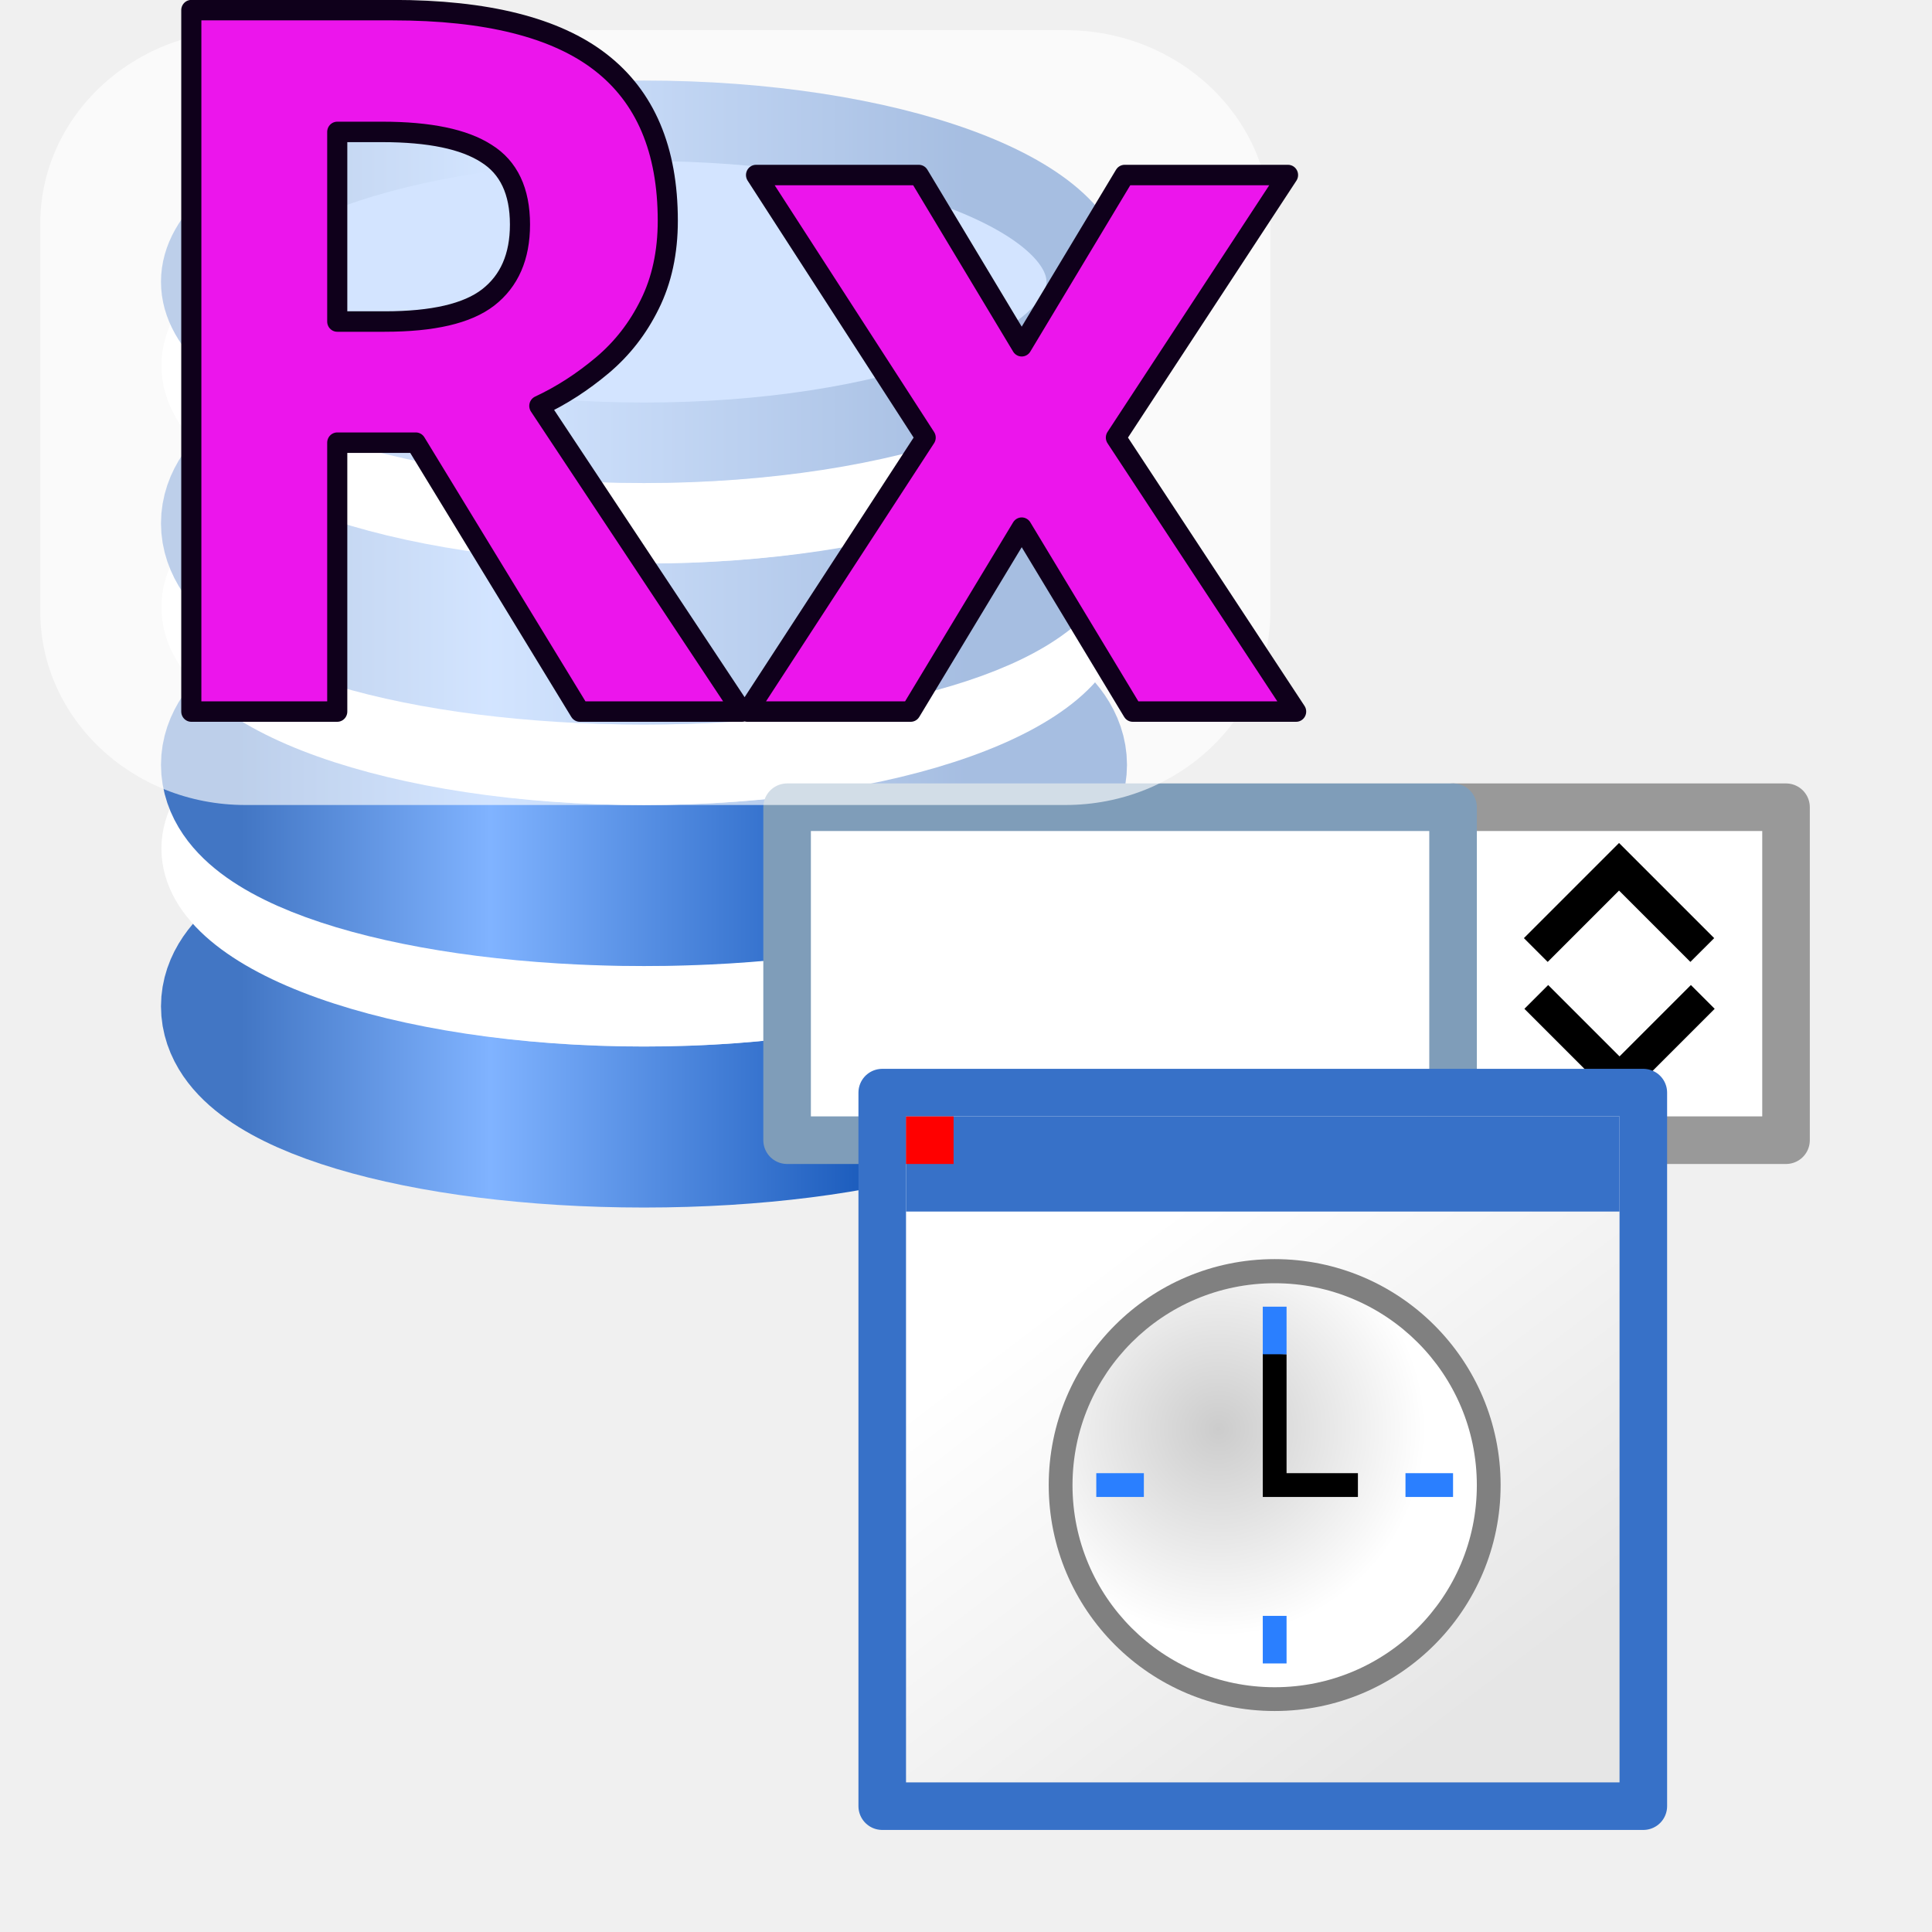
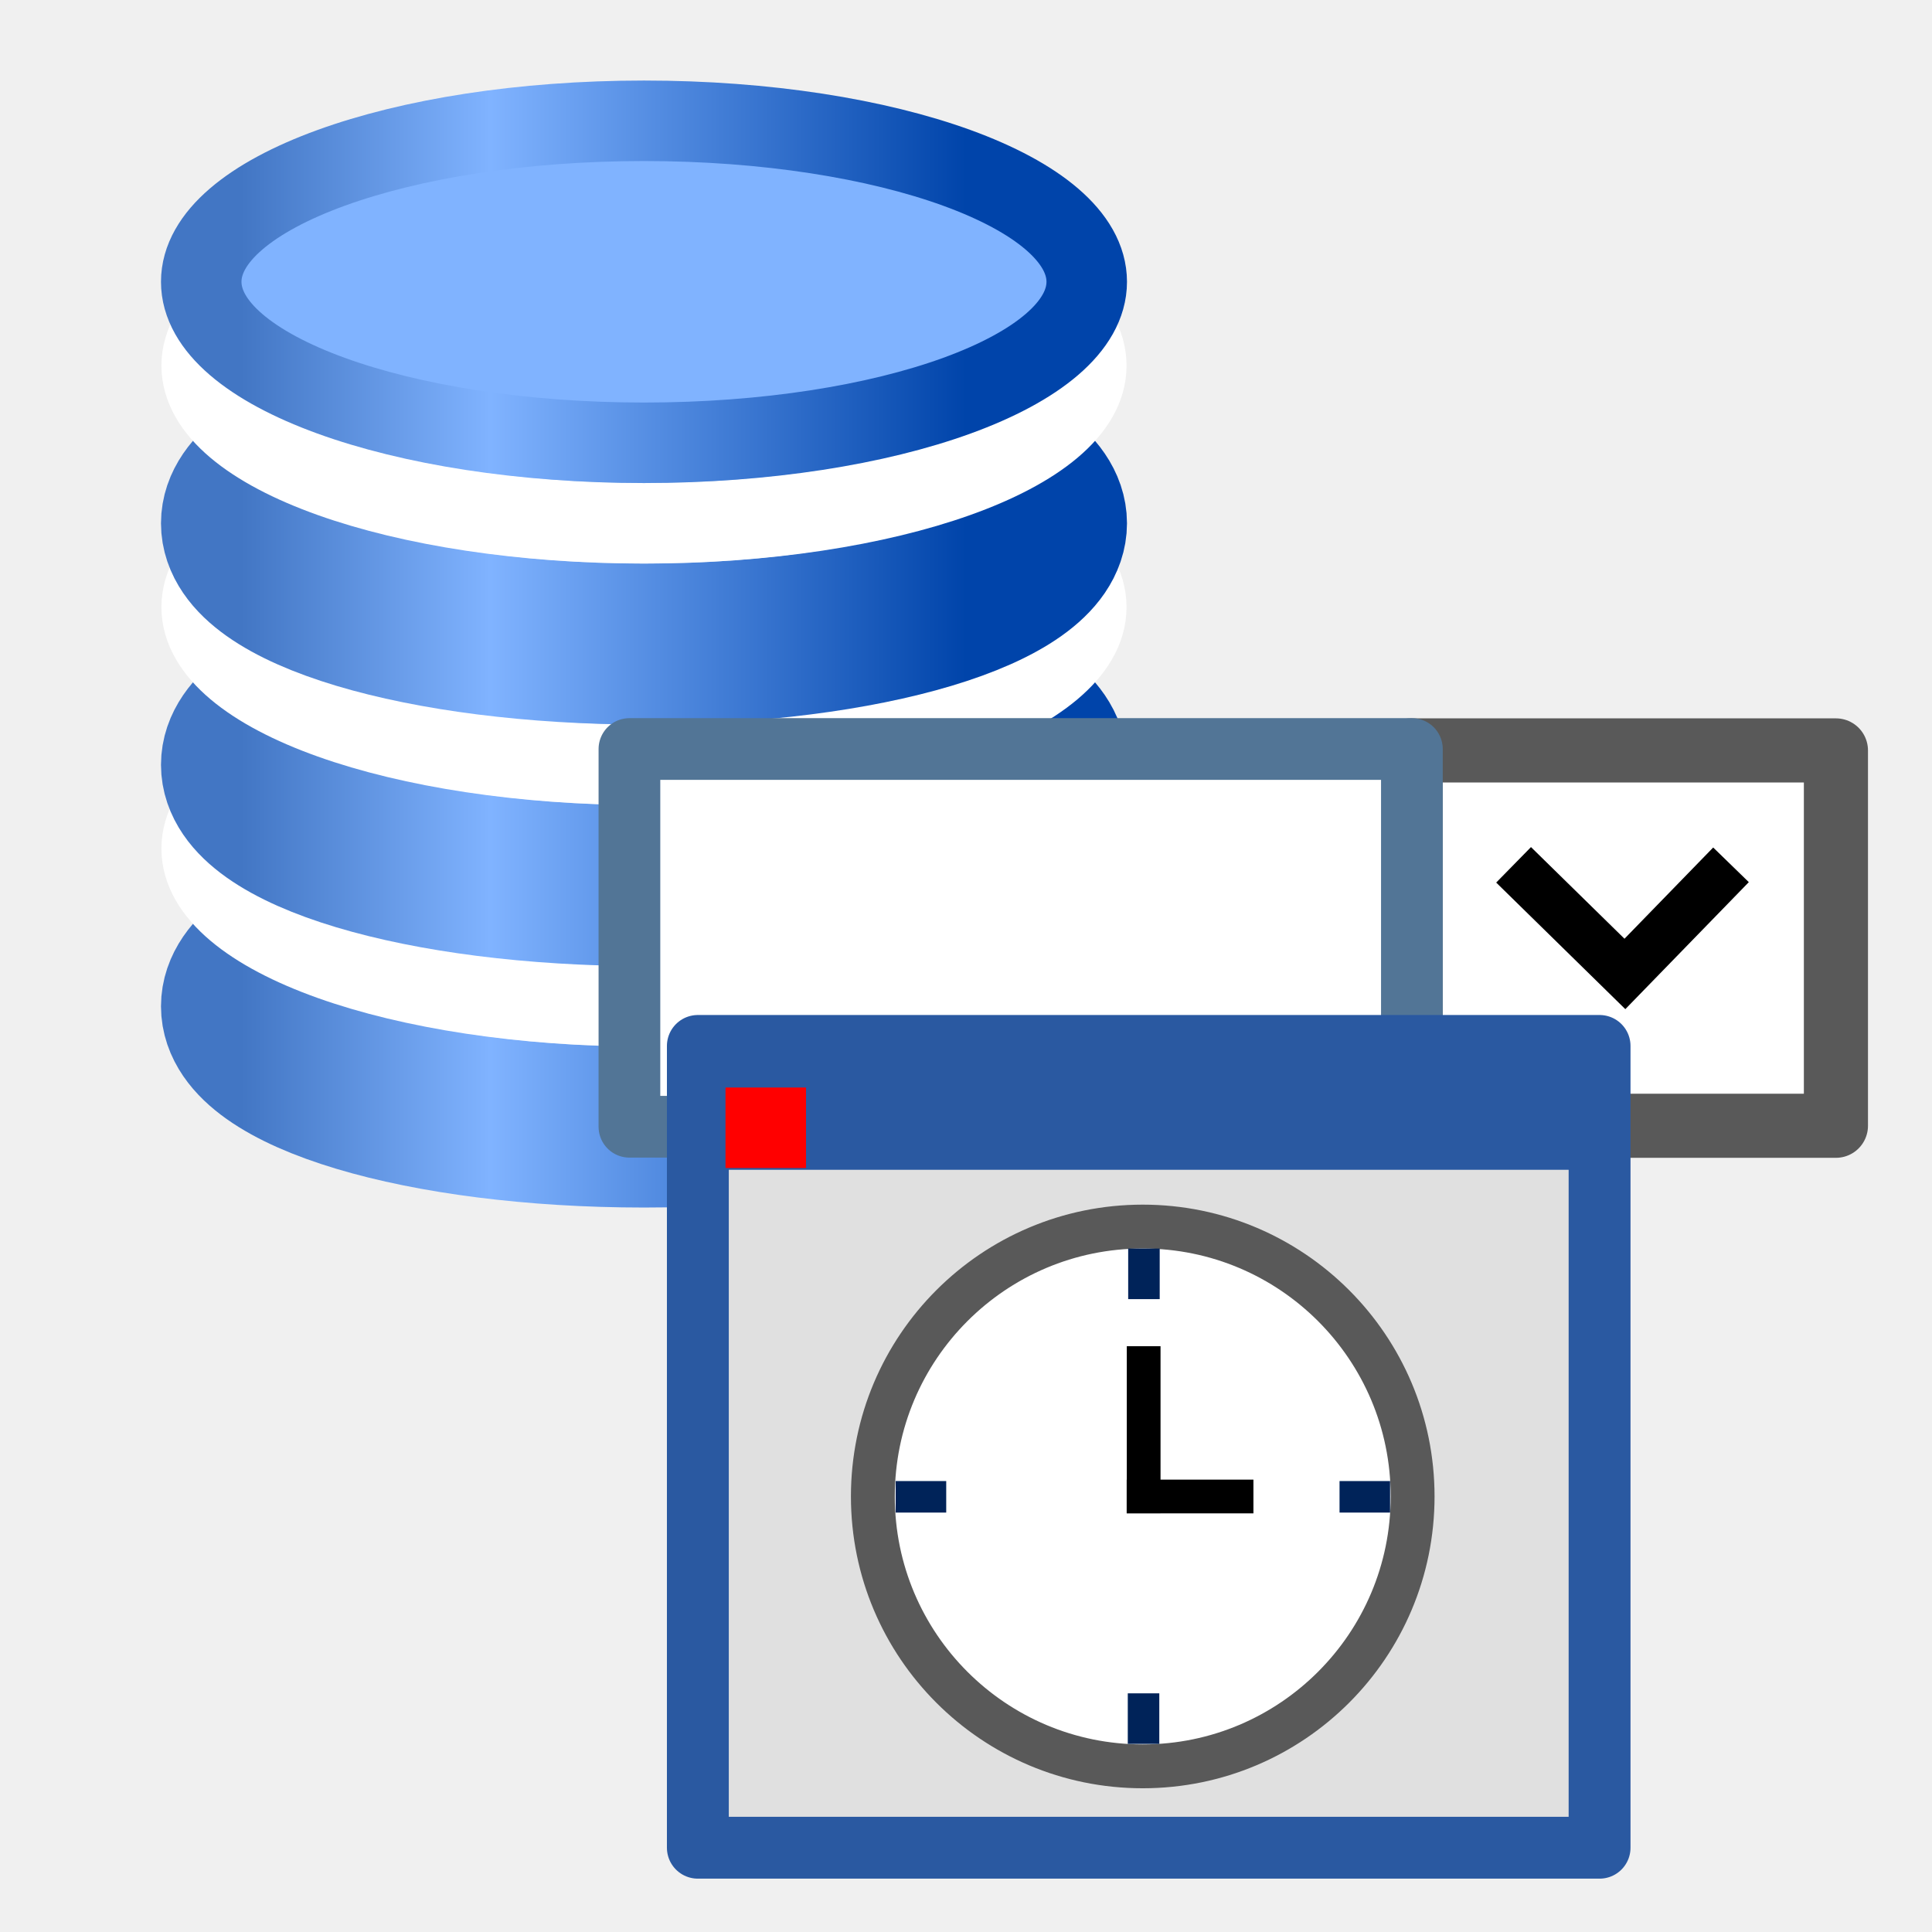
<svg xmlns="http://www.w3.org/2000/svg" xmlns:xlink="http://www.w3.org/1999/xlink" width="48" height="48" viewBox="0 0 48 48" version="1.1" id="svg106">
  <defs id="defs100">
    <linearGradient xlink:href="#linearGradient914" id="linearGradient226" gradientUnits="userSpaceOnUse" gradientTransform="matrix(2,0,0,2,-36.91964,-1051.532)" x1="3" y1="1035.362" x2="12" y2="1035.362" />
    <linearGradient id="linearGradient914">
      <stop style="stop-color:#4276c4;stop-opacity:1;" offset="0" id="stop910" />
      <stop id="stop916" offset="0.344" style="stop-color:#80b3ff;stop-opacity:1" />
      <stop style="stop-color:#0044aa;stop-opacity:1" offset="1" id="stop912" />
    </linearGradient>
    <linearGradient gradientTransform="matrix(2,0,0,2,-36.91964,-1057.532)" y2="1035.362" x2="12" y1="1035.362" x1="3" gradientUnits="userSpaceOnUse" id="linearGradient932" xlink:href="#linearGradient914" />
    <linearGradient y2="1035.362" x2="12" y1="1035.362" x1="3" gradientTransform="matrix(2,0,0,2,-36.91964,-1063.532)" gradientUnits="userSpaceOnUse" id="linearGradient936" xlink:href="#linearGradient914" />
    <linearGradient xlink:href="#linearGradient914" id="linearGradient208" gradientUnits="userSpaceOnUse" gradientTransform="matrix(2,0,0,2,-36.91964,-1051.532)" x1="3" y1="1035.362" x2="12" y2="1035.362" />
-     <linearGradient y2="1035.99" x2="7.263" y1="1047.649" x1="16.737" gradientTransform="matrix(1.688889,0,0,1.583334,2.733328,-612.8786)" gradientUnits="userSpaceOnUse" id="linearGradient841" xlink:href="#linearGradient968" />
-     <linearGradient id="linearGradient968">
-       <stop id="stop964" offset="0" style="stop-color:#e6e6e6;stop-opacity:1" />
-       <stop id="stop966" offset="1" style="stop-color:#ffffff;stop-opacity:1" />
-     </linearGradient>
-     <radialGradient r="9" fy="1036.997" fx="8.801" cy="1036.997" cx="8.801" gradientTransform="matrix(0.2098674,0.9436625,-0.9444404,0.2097004,954.6737,809.7461)" gradientUnits="userSpaceOnUse" id="radialGradient933" xlink:href="#linearGradient890" />
-     <linearGradient id="linearGradient890">
-       <stop id="stop886" offset="0" style="stop-color:#cccccc;stop-opacity:1" />
-       <stop id="stop888" offset="1" style="stop-color:#ffffff;stop-opacity:1" />
-     </linearGradient>
  </defs>
-   <g id="layer7">
-     <g id="g545">
-       <rect y="284.3" x="0" height="48" width="48" id="rect110" style="fill:none;fill-rule:evenodd;stroke-width:0.876" transform="translate(0,-284.3)" />
-       <g transform="translate(36.91964,-1005.192)" id="g899" style="display:inline">
-         <ellipse style="opacity:1;fill:#bdd1ec;fill-opacity:1;fill-rule:evenodd;stroke:url(#linearGradient208);stroke-width:4;stroke-linecap:round;stroke-linejoin:round;stroke-miterlimit:4;stroke-dasharray:none;stroke-dashoffset:0;stroke-opacity:1;paint-order:normal" id="ellipse880" cx="-20.92" cy="1030.193" rx="10" ry="3" />
-         <ellipse style="opacity:1;fill:#bdd1ec;fill-opacity:1;fill-rule:evenodd;stroke:#ffffff;stroke-width:2;stroke-linecap:round;stroke-linejoin:round;stroke-miterlimit:4;stroke-dasharray:none;stroke-dashoffset:0;stroke-opacity:1;paint-order:normal" id="ellipse878" cx="-20.92" cy="1026.275" rx="10.989" ry="3.917" />
-         <ellipse ry="3" rx="10" cy="1024.193" cx="-20.92" id="ellipse930" style="opacity:1;fill:#bdd1ec;fill-opacity:1;fill-rule:evenodd;stroke:url(#linearGradient932);stroke-width:4;stroke-linecap:round;stroke-linejoin:round;stroke-miterlimit:4;stroke-dasharray:none;stroke-dashoffset:0;stroke-opacity:1;paint-order:normal" />
-         <ellipse ry="3.917" rx="10.989" cy="1020.276" cx="-20.92" id="ellipse874" style="opacity:1;fill:#bdd1ec;fill-opacity:1;fill-rule:evenodd;stroke:#ffffff;stroke-width:2;stroke-linecap:round;stroke-linejoin:round;stroke-miterlimit:4;stroke-dasharray:none;stroke-dashoffset:0;stroke-opacity:1;paint-order:normal" />
-         <ellipse style="opacity:1;fill:#bdd1ec;fill-opacity:1;fill-rule:evenodd;stroke:url(#linearGradient936);stroke-width:4;stroke-linecap:round;stroke-linejoin:round;stroke-miterlimit:4;stroke-dasharray:none;stroke-dashoffset:0;stroke-opacity:1;paint-order:normal" id="ellipse934" cx="-20.92" cy="1018.193" rx="10" ry="3" />
-         <ellipse style="opacity:1;fill:#bdd1ec;fill-opacity:1;fill-rule:evenodd;stroke:#ffffff;stroke-width:2;stroke-linecap:round;stroke-linejoin:round;stroke-miterlimit:4;stroke-dasharray:none;stroke-dashoffset:0;stroke-opacity:1;paint-order:normal" id="ellipse858" cx="-20.92" cy="1014.276" rx="10.989" ry="3.917" />
-         <ellipse ry="4" rx="11" cy="1012.193" cx="-20.92" id="ellipse868" style="opacity:1;fill:#80b3ff;fill-opacity:1;fill-rule:evenodd;stroke:url(#linearGradient226);stroke-width:2;stroke-linecap:round;stroke-linejoin:round;stroke-miterlimit:4;stroke-dasharray:none;stroke-dashoffset:0;stroke-opacity:1;paint-order:normal" />
-       </g>
-       <g id="g360" transform="matrix(0.5909091,0,0,0.5909091,17.78246,18.28241)">
-         <rect transform="translate(0,-1004.362)" style="opacity:1;fill:#ffffff;fill-opacity:1;stroke:#999999;stroke-width:2;stroke-linecap:round;stroke-linejoin:round;stroke-miterlimit:4;stroke-dasharray:none;stroke-dashoffset:0;stroke-opacity:1;paint-order:normal" id="rect842" width="14" height="14" x="31" y="1007.362" />
-         <rect transform="translate(0,-1004.362)" style="opacity:1;fill:#ffffff;fill-opacity:1;fill-rule:evenodd;stroke:#7f9db9;stroke-width:2;stroke-linecap:round;stroke-linejoin:round;stroke-miterlimit:4;stroke-dasharray:none;stroke-dashoffset:0;stroke-opacity:1;paint-order:normal" id="rect848" width="28" height="14" x="3" y="1007.362" />
-         <g transform="translate(0,-1004.362)" id="g228">
-           <path style="opacity:1;fill:#000000;fill-opacity:1;stroke:#000000;stroke-width:0;stroke-linecap:butt;stroke-linejoin:round;stroke-miterlimit:4;stroke-dasharray:none;stroke-dashoffset:0;stroke-opacity:1;paint-order:normal" d="m 41,1014.838 -3,3 -3,-3 -1,1 4,4 4,-4 z" id="path863-9" />
-           <path style="opacity:1;fill:#000000;fill-opacity:1;stroke:#000000;stroke-width:0;stroke-linecap:butt;stroke-linejoin:round;stroke-miterlimit:4;stroke-dasharray:none;stroke-dashoffset:0;stroke-opacity:1;paint-order:normal" d="m 40.979,1013.866 -3,-3 -3,3 -1,-1 4,-4 4,4 z" id="path863-9-4" />
-         </g>
-         <g transform="translate(-1.1920929e-7,-1004.362)" id="g263">
-           <rect style="opacity:1;fill:url(#linearGradient841);fill-opacity:1;stroke:#3771c8;stroke-width:2;stroke-linecap:round;stroke-linejoin:round;stroke-miterlimit:4;stroke-dasharray:none;stroke-dashoffset:0;stroke-opacity:1;paint-order:normal" id="rect839" width="32" height="30" x="7" y="1019.362" />
-           <rect style="opacity:1;fill:#3771c8;fill-opacity:1;stroke:none;stroke-width:2;stroke-linecap:round;stroke-linejoin:round;stroke-miterlimit:4;stroke-dasharray:none;stroke-dashoffset:0;stroke-opacity:1;paint-order:normal" id="rect836" width="30" height="4" x="8" y="1020.362" />
-           <rect y="1020.362" x="8" height="2" width="2" id="rect947" style="opacity:1;fill:#ff0000;fill-opacity:1;fill-rule:evenodd;stroke:none;stroke-width:2;stroke-linecap:round;stroke-linejoin:round;stroke-miterlimit:4;stroke-dasharray:none;stroke-dashoffset:0;stroke-opacity:1;paint-order:normal" />
-           <g transform="translate(44,-2)" id="g912">
-             <circle cy="1037.862" cx="-20.5" id="circle903-8" style="opacity:1;fill:#808080;fill-opacity:1;stroke:#999999;stroke-width:0;stroke-linecap:round;stroke-linejoin:round;stroke-miterlimit:4;stroke-dasharray:none;stroke-dashoffset:0;stroke-opacity:1;paint-order:normal" r="9.5" />
-             <ellipse style="opacity:1;fill:url(#radialGradient933);fill-opacity:1;stroke:none;stroke-width:0;stroke-linecap:round;stroke-linejoin:round;stroke-miterlimit:4;stroke-dasharray:none;stroke-dashoffset:0;stroke-opacity:1;paint-order:normal" id="circle905-1" cx="-20.5" cy="1037.869" rx="8.5" ry="8.493" />
-             <path id="path907" d="m -21,1032.313 1,0.049 v 5 h 3 v 1 h -4 z" style="fill:#000000;fill-rule:evenodd;stroke:#000000;stroke-width:0;stroke-linecap:butt;stroke-linejoin:miter;stroke-miterlimit:4;stroke-dasharray:none;stroke-opacity:1" />
-             <path id="path913" d="m -20,1030.362 v 2 h -1 v -2" style="fill:#2a7fff;fill-rule:evenodd;stroke:#000000;stroke-width:0;stroke-linecap:butt;stroke-linejoin:miter;stroke-miterlimit:4;stroke-dasharray:none;stroke-opacity:1" />
-             <path style="fill:#2a7fff;fill-rule:evenodd;stroke:#000000;stroke-width:0;stroke-linecap:butt;stroke-linejoin:miter;stroke-miterlimit:4;stroke-dasharray:none;stroke-opacity:1" d="m -13,1037.362 v 1 h -2 v -1" id="path952" />
-             <path style="fill:#2a7fff;fill-rule:evenodd;stroke:#000000;stroke-width:0;stroke-linecap:butt;stroke-linejoin:miter;stroke-miterlimit:4;stroke-dasharray:none;stroke-opacity:1" d="m -20,1043.362 v 2 h -1 v -2" id="path956" />
-             <path id="path878" d="m -26,1037.362 v 1 H -28 v -1" style="fill:#2a7fff;fill-rule:evenodd;stroke:#000000;stroke-width:0;stroke-linecap:butt;stroke-linejoin:miter;stroke-miterlimit:4;stroke-dasharray:none;stroke-opacity:1" />
-           </g>
-         </g>
-       </g>
-       <rect style="display:inline;opacity:0.65;fill:#ffffff;fill-opacity:1;stroke-width:0.99;image-rendering:auto" id="use4930" width="30.562" height="19.251" x="1" y="0.749" rx="5.094" ry="4.813" />
-       <text transform="scale(0.9916672,1.008403)" id="text3848" y="17.529" x="2.621" style="font-style:normal;font-variant:normal;font-weight:normal;font-stretch:normal;font-size:40.347px;line-height:1.25;font-family:Calibri;-inkscape-font-specification:Calibri;letter-spacing:0px;word-spacing:0px;display:inline;opacity:1;fill:#ec15ec;fill-opacity:1;stroke:#0f001b;stroke-width:0.504;stroke-miterlimit:4;stroke-dasharray:none;stroke-opacity:1" xml:space="preserve">
-         <tspan style="font-style:normal;font-variant:normal;font-weight:bold;font-stretch:normal;font-size:24.208px;line-height:50.434px;font-family:Calibri;-inkscape-font-specification:'Calibri Bold';opacity:0;fill:#ec15ec;fill-opacity:1;stroke:#0f001b;stroke-width:0.504;stroke-linecap:round;stroke-linejoin:round;stroke-miterlimit:4;stroke-dasharray:none;stroke-opacity:1;paint-order:fill markers stroke" y="17.529" x="2.621" id="tspan3846">Rx</tspan>
-       </text>
+   <g id="layer1" transform="translate(0,-284.3)">
+     <rect style="fill:none;fill-rule:evenodd;stroke-width:0.876" id="rect110" width="48" height="48" x="0" y="284.3" />
+   </g>
+   <g id="layer2" style="display:inline">
+     <g style="display:inline" id="g899" transform="translate(36.91964,-1005.192)">
+       <ellipse ry="3" rx="10" cy="1030.193" cx="-20.92" id="ellipse880" style="opacity:1;fill:#bdd1ec;fill-opacity:1;fill-rule:evenodd;stroke:url(#linearGradient208);stroke-width:4;stroke-linecap:round;stroke-linejoin:round;stroke-miterlimit:4;stroke-dasharray:none;stroke-dashoffset:0;stroke-opacity:1;paint-order:normal" />
+       <ellipse ry="3.917" rx="10.989" cy="1026.275" cx="-20.92" id="ellipse878" style="opacity:1;fill:#bdd1ec;fill-opacity:1;fill-rule:evenodd;stroke:#ffffff;stroke-width:2;stroke-linecap:round;stroke-linejoin:round;stroke-miterlimit:4;stroke-dasharray:none;stroke-dashoffset:0;stroke-opacity:1;paint-order:normal" />
+       <ellipse style="opacity:1;fill:#bdd1ec;fill-opacity:1;fill-rule:evenodd;stroke:url(#linearGradient932);stroke-width:4;stroke-linecap:round;stroke-linejoin:round;stroke-miterlimit:4;stroke-dasharray:none;stroke-dashoffset:0;stroke-opacity:1;paint-order:normal" id="ellipse930" cx="-20.92" cy="1024.193" rx="10" ry="3" />
+       <ellipse style="opacity:1;fill:#bdd1ec;fill-opacity:1;fill-rule:evenodd;stroke:#ffffff;stroke-width:2;stroke-linecap:round;stroke-linejoin:round;stroke-miterlimit:4;stroke-dasharray:none;stroke-dashoffset:0;stroke-opacity:1;paint-order:normal" id="ellipse874" cx="-20.92" cy="1020.276" rx="10.989" ry="3.917" />
+       <ellipse ry="3" rx="10" cy="1018.193" cx="-20.92" id="ellipse934" style="opacity:1;fill:#bdd1ec;fill-opacity:1;fill-rule:evenodd;stroke:url(#linearGradient936);stroke-width:4;stroke-linecap:round;stroke-linejoin:round;stroke-miterlimit:4;stroke-dasharray:none;stroke-dashoffset:0;stroke-opacity:1;paint-order:normal" />
+       <ellipse ry="3.917" rx="10.989" cy="1014.276" cx="-20.92" id="ellipse858" style="opacity:1;fill:#bdd1ec;fill-opacity:1;fill-rule:evenodd;stroke:#ffffff;stroke-width:2;stroke-linecap:round;stroke-linejoin:round;stroke-miterlimit:4;stroke-dasharray:none;stroke-dashoffset:0;stroke-opacity:1;paint-order:normal" />
+       <ellipse style="opacity:1;fill:#80b3ff;fill-opacity:1;fill-rule:evenodd;stroke:url(#linearGradient226);stroke-width:2;stroke-linecap:round;stroke-linejoin:round;stroke-miterlimit:4;stroke-dasharray:none;stroke-dashoffset:0;stroke-opacity:1;paint-order:normal" id="ellipse868" cx="-20.92" cy="1012.193" rx="11" ry="4" />
    </g>
  </g>
+   <g id="layer6" style="display:inline">
+     <rect style="opacity:1;fill:#ffffff;fill-opacity:1;stroke:#595959;stroke-width:1.593;stroke-linecap:butt;stroke-linejoin:round;stroke-miterlimit:4;stroke-dasharray:none;stroke-dashoffset:0;stroke-opacity:1;paint-order:normal" id="rect842-9" width="10.566" height="9.325" x="35.047" y="18.644" />
+   </g>
+   <g id="layer4" style="display:inline">
+     <rect style="opacity:1;fill:#ffffff;fill-opacity:1;fill-rule:evenodd;stroke:#527596;stroke-width:1.533;stroke-linecap:butt;stroke-linejoin:round;stroke-miterlimit:4;stroke-dasharray:none;stroke-dashoffset:0;stroke-opacity:1;paint-order:normal" id="rect848-2" width="19.44" height="9.385" x="15.638" y="18.609" />
+   </g>
+   <g id="layer10" style="display:inline">
+     <polyline style="clip-rule:evenodd;display:inline;fill:none;fill-rule:evenodd;stroke:#000000;stroke-width:428.56;stroke-opacity:1;image-rendering:optimizeQuality;shape-rendering:geometricPrecision;text-rendering:geometricPrecision" id="polyline153-5-5-2" points="14525,11816 15485,12757 16400,11816 " class="fil0 str0" transform="matrix(0.00288081,0,0,0.00288081,-4.239019,-12.55328)" />
+   </g>
+   <g id="layer8" style="display:inline">
+     <rect y="25.986" x="17.338" height="19.92" width="22.403" id="rect839-4" style="opacity:1;fill:#e0e0e0;fill-opacity:1;stroke:#2a59a1;stroke-width:1.537;stroke-linecap:butt;stroke-linejoin:round;stroke-miterlimit:4;stroke-dasharray:none;stroke-dashoffset:0;stroke-opacity:1;paint-order:normal" />
+   </g>
+   <g id="layer14" style="display:inline;opacity:1">
+     <rect style="opacity:1;fill:#2a59a1;fill-opacity:1;fill-rule:evenodd;stroke:none;stroke-width:0.103;stroke-linecap:square;stroke-linejoin:miter;stroke-miterlimit:4;stroke-dasharray:none;stroke-opacity:1;paint-order:stroke fill markers" id="rect4882" width="21.111" height="2.982" x="18.064" y="26.081" />
+     <rect style="opacity:1;fill:#ff0000;fill-opacity:1;fill-rule:evenodd;stroke:none;stroke-width:1.3;stroke-linecap:square;stroke-linejoin:round;stroke-miterlimit:4;stroke-dasharray:none;stroke-opacity:1;paint-order:normal" id="rect4884" width="2" height="2" x="18.025" y="27.019" />
+   </g>
+   <g id="layer11" style="display:inline">
+     <circle style="opacity:1;fill:#ffffff;fill-opacity:1;fill-rule:evenodd;stroke:#595959;stroke-width:1.09;stroke-linecap:butt;stroke-linejoin:round;stroke-miterlimit:4;stroke-dasharray:none;stroke-opacity:1;paint-order:normal" id="path1084" cx="28.391" cy="37.179" r="6.705" />
+   </g>
+   <g id="layer12" style="display:inline">
+     <path style="fill:none;fill-opacity:1;stroke:#002359;stroke-width:0.783;stroke-linecap:square;stroke-linejoin:miter;stroke-miterlimit:4;stroke-dasharray:none;stroke-opacity:1" d="m 28.421,31.412 v 0.473 0 0" id="path1095" />
+     <path style="display:inline;fill:none;fill-opacity:1;stroke:#002359;stroke-width:0.783;stroke-linecap:square;stroke-linejoin:miter;stroke-miterlimit:4;stroke-dasharray:none;stroke-opacity:1" d="m 28.411,42.462 v 0.473 0 0" id="path1095-2" />
+     <path style="display:inline;fill:none;fill-opacity:1;stroke:#002359;stroke-width:0.783;stroke-linecap:square;stroke-linejoin:miter;stroke-miterlimit:4;stroke-dasharray:none;stroke-opacity:1" d="m 23.117,37.188 h -0.473 v 0 0" id="path1095-4" />
+     <path style="display:inline;fill:none;fill-opacity:1;stroke:#002359;stroke-width:0.783;stroke-linecap:square;stroke-linejoin:miter;stroke-miterlimit:4;stroke-dasharray:none;stroke-opacity:1" d="m 34.145,37.188 h -0.473 v 0 0" id="path1095-4-9" />
+   </g>
+   <g id="layer13" style="display:inline;opacity:1">
+     <path style="fill:none;stroke:#000000;stroke-width:0.838px;stroke-linecap:butt;stroke-linejoin:miter;stroke-opacity:1" d="m 28.414,33.446 v 4.149 0" id="path1161" />
+     <path style="fill:none;stroke:#000000;stroke-width:0.838px;stroke-linecap:butt;stroke-linejoin:miter;stroke-opacity:1" d="m 31.141,37.18 h -3.149 v 0" id="path1161-0" />
+   </g>
+   <g id="layer7" style="display:inline">
+     <flowRoot xml:space="preserve" id="flowRoot914" style="font-style:normal;font-variant:normal;font-weight:normal;font-stretch:normal;font-size:12px;line-height:1.25;font-family:'Arial Unicode MS';-inkscape-font-specification:'Arial Unicode MS';letter-spacing:0px;word-spacing:0px;fill:#c500ab;fill-opacity:1;stroke:#ffffff;stroke-width:2.968;stroke-linecap:round;stroke-linejoin:round;stroke-miterlimit:4;stroke-dasharray:none;stroke-opacity:1;paint-order:markers stroke fill" transform="matrix(0.9270857,0,0,1.102295,-2.56759,-0.280703)">
+       <flowRegion id="flowRegion916" style="fill:#c500ab;fill-opacity:1;stroke:#ffffff;stroke-width:2.968;stroke-linecap:round;stroke-linejoin:round;stroke-miterlimit:4;stroke-dasharray:none;stroke-opacity:1;paint-order:markers stroke fill">
+         <rect id="rect918" width="38.142" height="34.675" x="3.467" y="-1.878" style="fill:#c500ab;fill-opacity:1;stroke:#ffffff;stroke-width:2.968;stroke-linecap:round;stroke-linejoin:round;stroke-miterlimit:4;stroke-dasharray:none;stroke-opacity:1;paint-order:markers stroke fill" />
+       </flowRegion>
+       <flowPara id="flowPara920" style="font-style:normal;font-variant:normal;font-weight:bold;font-stretch:normal;font-size:21.333px;font-family:Arial;-inkscape-font-specification:'Arial Bold';stroke:#ffffff;stroke-width:2.968;stroke-linecap:round;stroke-linejoin:round;stroke-miterlimit:4;stroke-dasharray:none;stroke-opacity:1;paint-order:markers stroke fill">Rx</flowPara>
+     </flowRoot>
+   </g>
</svg>
